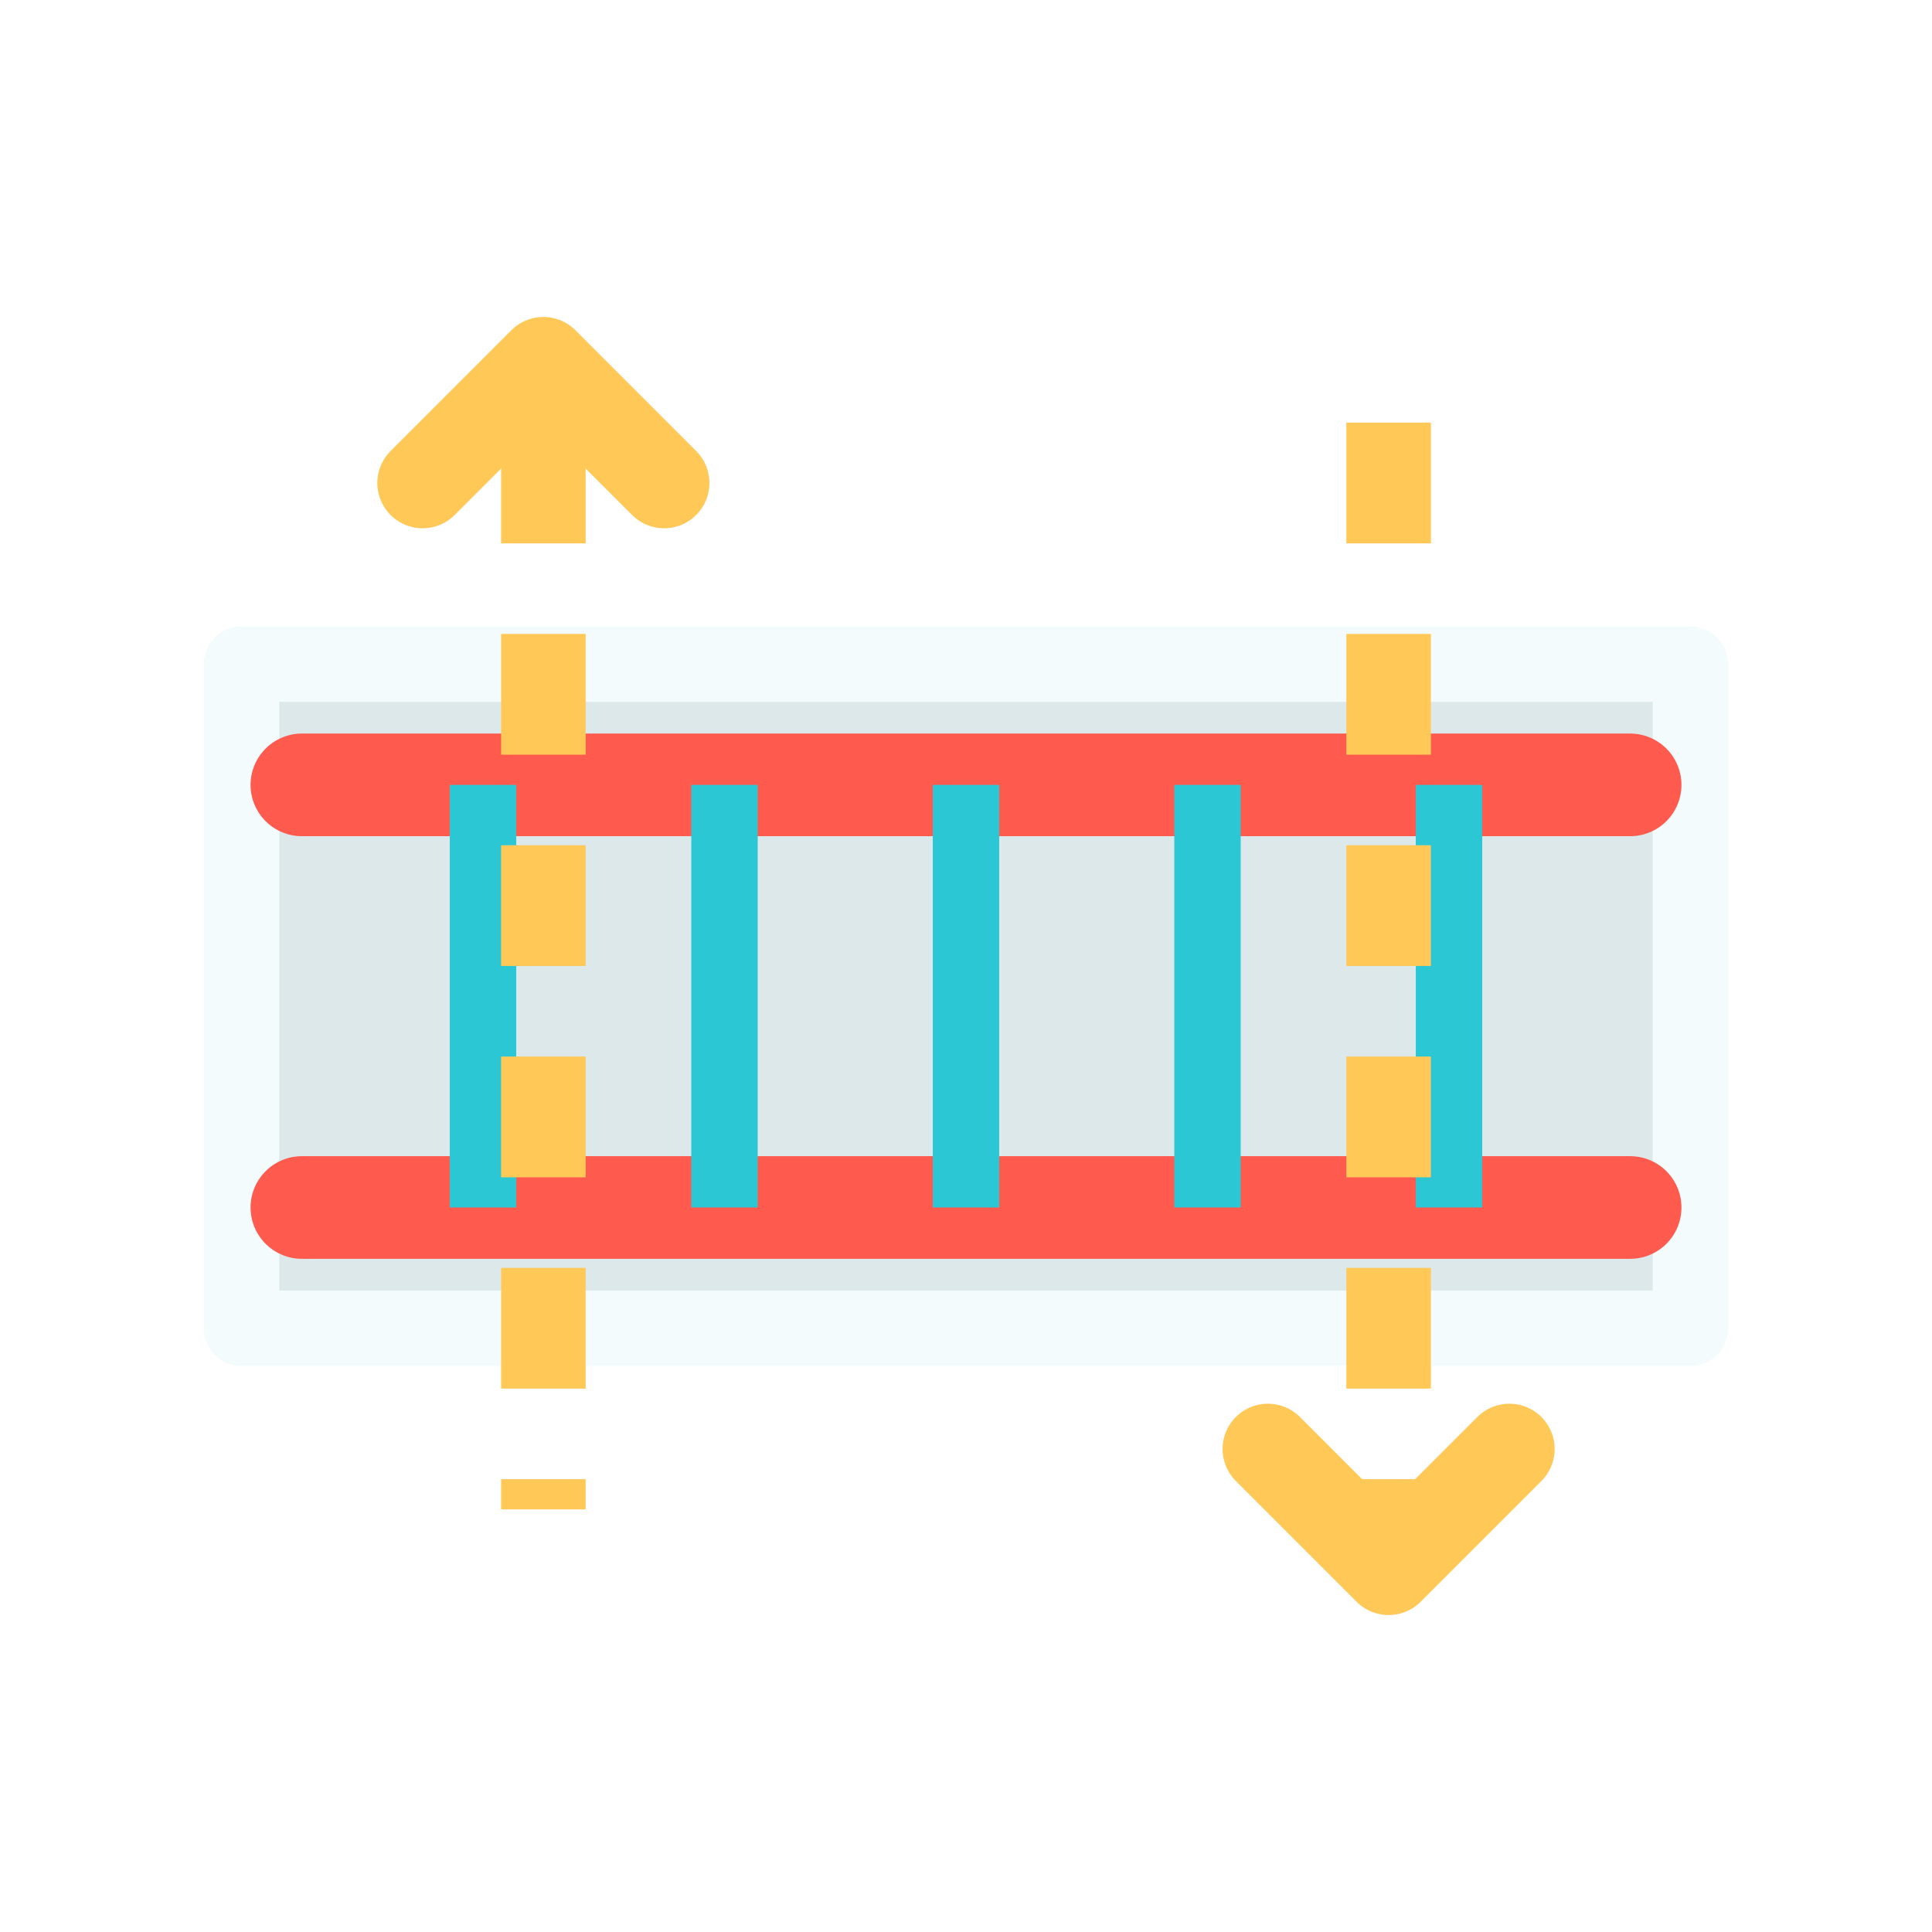
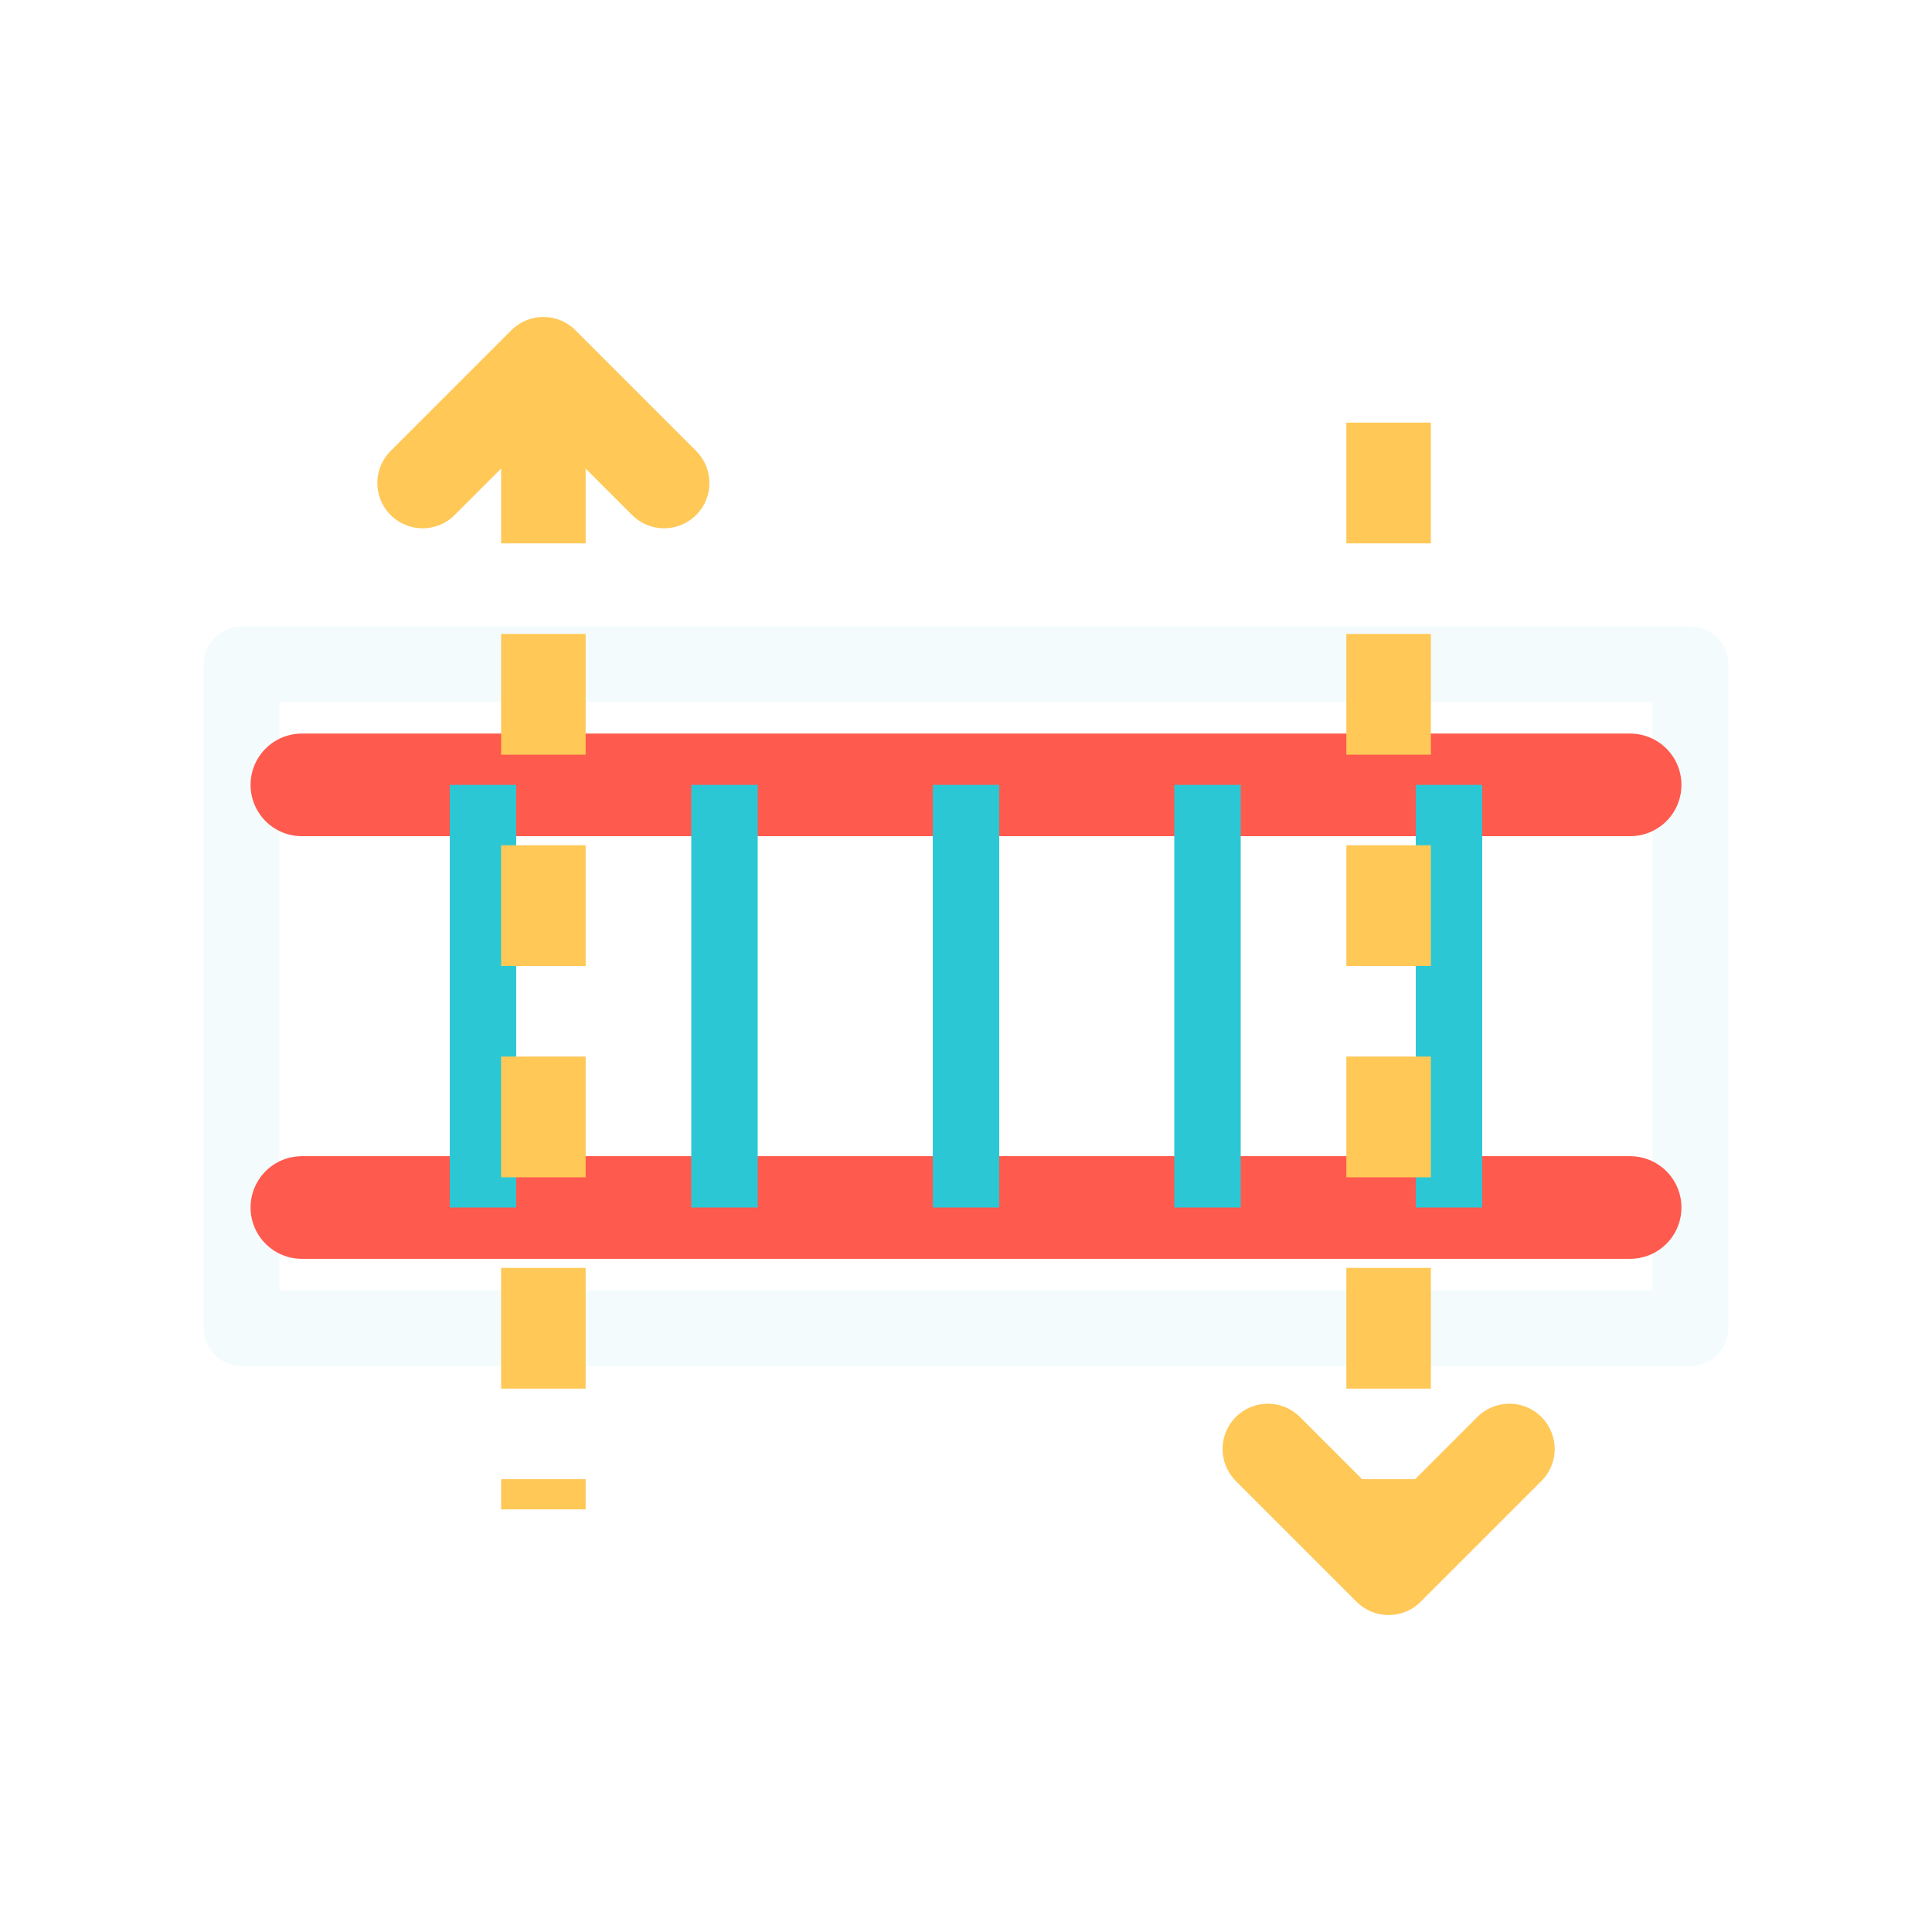
<svg xmlns="http://www.w3.org/2000/svg" width="32" height="32" viewBox="0 0 32 32">
  <style>
-     .paper{fill:#f4fbfc;stroke:#bde8ec;stroke-width:1.2;stroke-linejoin:round}
-     .concrete{fill:#dce8ea;stroke:#f4fbfc;stroke-width:1.25;stroke-linejoin:round}
+     .paper{fill:none;stroke:#bde8ec;stroke-width:1.2;stroke-linejoin:round}
+     .concrete{fill:none;stroke:#f4fbfc;stroke-width:1.25;stroke-linejoin:round}
    .line,.ink{fill:none;stroke:#f4fbfc;stroke-width:1.6;stroke-linecap:round;stroke-linejoin:round}
    .ink{stroke:#163642;stroke-width:1.35}
    .grid{fill:none;stroke:#6f939b;stroke-width:1}
    .rebar{fill:none;stroke:#ff5a4e;stroke-width:1.7;stroke-linecap:round;stroke-linejoin:round}
    .rebar-bold{fill:none;stroke:#ff5a4e;stroke-width:2.3;stroke-linecap:round;stroke-linejoin:round}
    .rebar-loop{fill:none;stroke:#ff5a4e;stroke-width:1.5}
    .stirrup{fill:none;stroke:#2cc7d5;stroke-width:1.1}
    .accent{fill:#ffc857;stroke:none}
    .accent-line{fill:none;stroke:#ffc857;stroke-width:1.7;stroke-linecap:round;stroke-linejoin:round}
    .cut{fill:none;stroke:#ffc857;stroke-width:1.4;stroke-dasharray:2 1.5}
    .arrow{fill:none;stroke:#ffc857;stroke-width:1.5;stroke-linecap:round;stroke-linejoin:round}
    .guide{fill:none;stroke:#57c7ff;stroke-width:1.2;stroke-dasharray:2 1}
    .dots{fill:#f4fbfc}.cloud{fill:none;stroke:#57c7ff;stroke-width:1.2;stroke-linejoin:round}
    .search{fill:none;stroke:#ffc857;stroke-width:1.8;stroke-linecap:round}
  </style>
  <path d="M4 11h24v11H4z" class="concrete" />
  <path d="M5 13h22M5 20h22" class="rebar" />
  <path d="M8 13v7M12 13v7M16 13v7M20 13v7M24 13v7" class="stirrup" />
  <path d="M9 7v18M23 7v18" class="cut" />
  <path d="m7 8 2-2 2 2M21 24l2 2 2-2" class="arrow" />
</svg>
